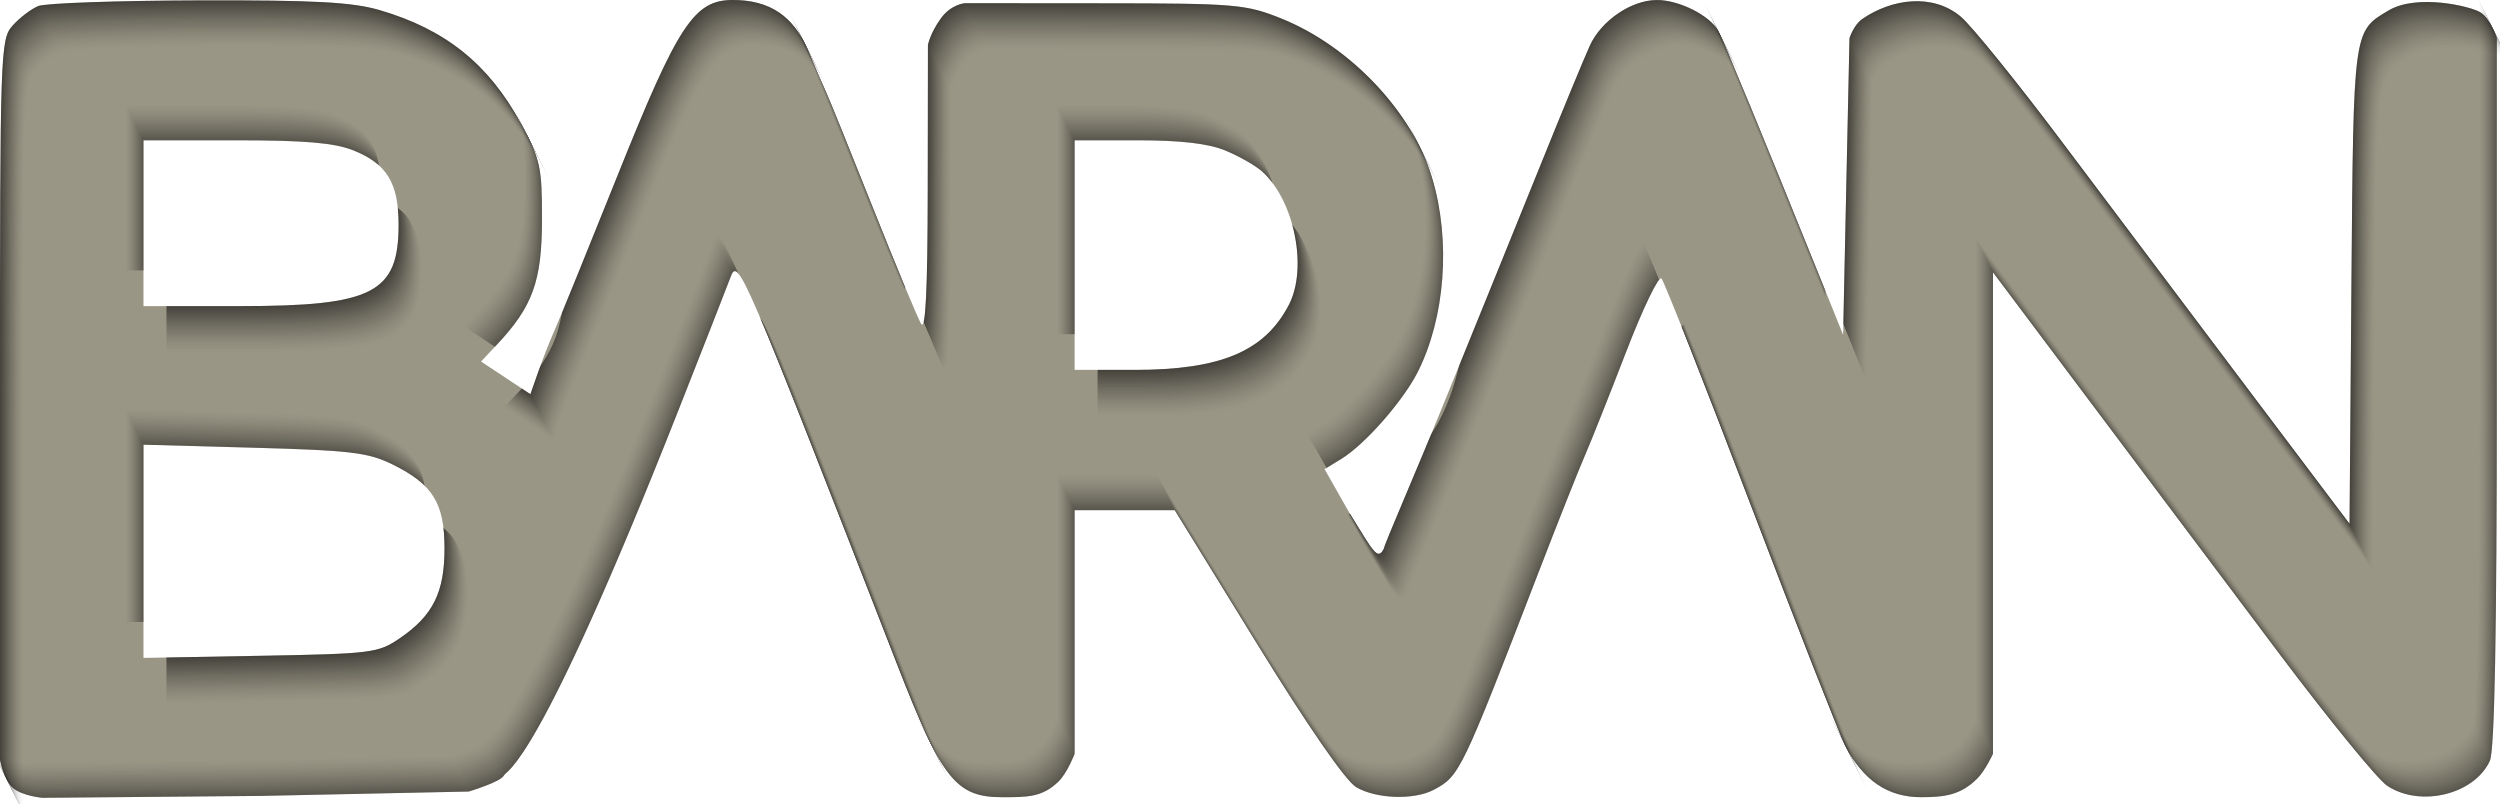
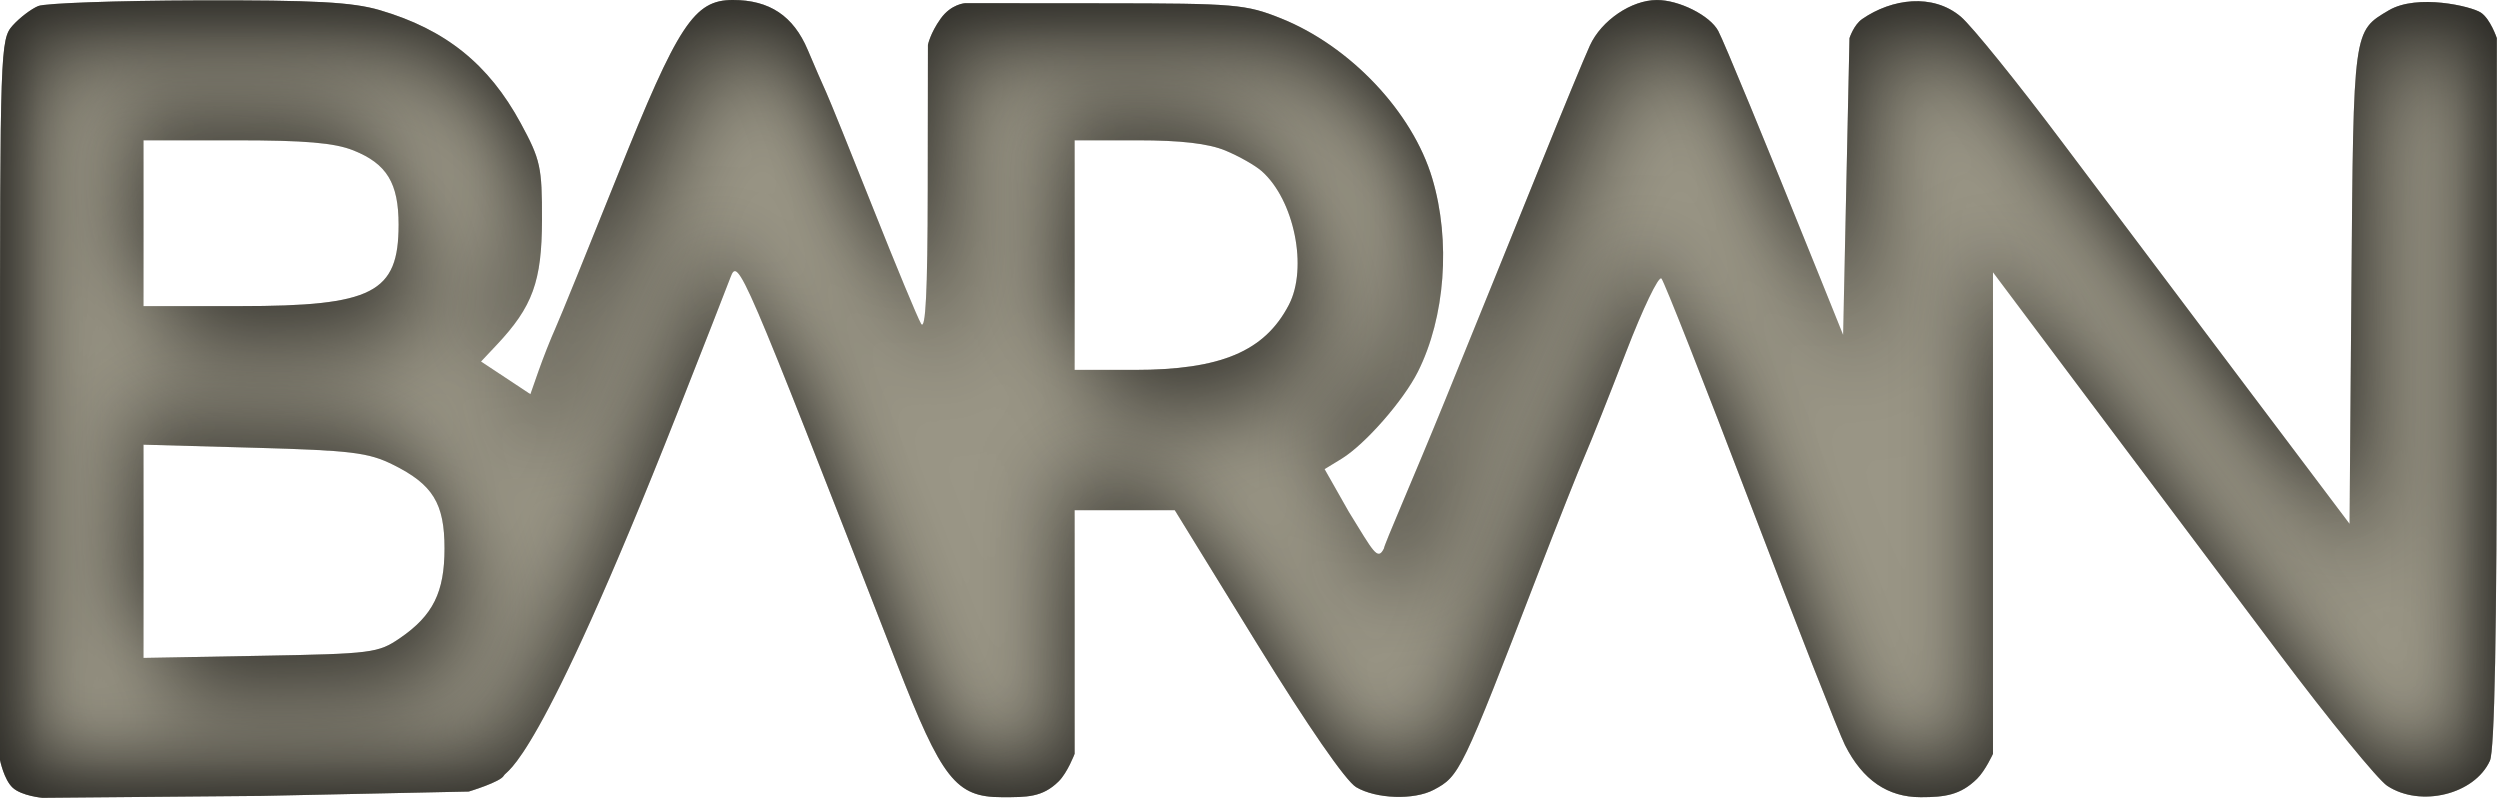
- <svg xmlns="http://www.w3.org/2000/svg" xmlns:xlink="http://www.w3.org/1999/xlink" width="1176" height="378" viewBox="0 0 392 126" fill="none">
+ <svg xmlns="http://www.w3.org/2000/svg" width="1176" height="378" viewBox="0 0 392 126" fill="none">
  <defs>
-     <path id="baran-glyph" fill-rule="evenodd" clip-rule="evenodd" d="M6 0.945C4.9 1.396 3.1 2.764 2 3.987C0.05 6.155 1.36055e-06 7.618 1.36055e-06 62.687V119.164C1.36055e-06 119.164 0.617 122.257 2 123.517C3.415 124.807 6.64 125.097 6.64 125.097L40.895 124.799L73.5 124.114C73.5 124.114 78.5 122.614 79 121.614C79.5 120.614 84.007 121.058 106.31 64.5C110.214 54.6 113.915 45.15 114.535 43.5C115.742 40.291 116.174 41.295 140.6 104C147.693 122.211 149.887 125 157.116 125C160.996 125 163.439 125.051 166 122.517C167.385 121.147 168.5 118.2 168.5 118.2V99.1V80H176.353H184.206L197.1 100.93C205.047 113.83 211.013 122.463 212.651 123.43C215.78 125.278 221.728 125.479 224.816 123.841C228.872 121.69 229.156 121.1 241.146 90C244.22 82.025 247.522 73.7 248.482 71.5C249.442 69.3 252.366 61.95 254.98 55.167C257.594 48.383 260.084 43.208 260.513 43.667C260.941 44.125 267.213 60.025 274.449 79C281.685 97.975 288.369 115.007 289.303 116.849C292.073 122.317 295.982 125 301.177 125C304.988 125 307.417 124.658 310 122.114C311.292 120.842 312.5 118.2 312.5 118.2V80.447V42.693L327.807 63.097C336.226 74.318 349.53 92.038 357.372 102.473C365.214 112.907 372.838 122.242 374.315 123.216C379.52 126.649 388.004 124.579 390.415 119.288C391.153 117.667 391.5 99.224 391.5 61.557V5.978C391.5 5.978 390.5 2.978 389 1.978C387.5 0.978 379.009 -1.004 374.572 1.616C368.961 4.931 369.024 4.465 368.704 44.816L368.408 82.131L352.34 60.816C343.503 49.092 330.485 31.787 323.411 22.36C316.338 12.933 309.155 4.046 307.449 2.61C303.059 -1.083 296.648 -0.224 292 2.978C290.668 3.896 290 5.978 290 5.978L289.5 29.166L289 52.5L285.371 43.5C276.597 21.741 270.321 6.534 269.417 4.845C268.126 2.433 263.292 -0.001 259.8 0.004C255.806 0.009 251.095 3.207 249.298 7.132C248.45 8.984 245.032 17.25 241.703 25.5C238.373 33.75 231.566 50.536 226.575 62.801C221.584 75.067 217 85.478 217 86C216 88 215.364 86.513 211.5 80.269L207.696 73.559L210.348 71.939C214.021 69.695 220.036 62.841 222.321 58.295C226.607 49.769 227.501 37.788 224.583 27.986C221.476 17.552 211.715 7.226 200.844 2.875C195.348 0.674 193.701 0.534 173.17 0.518L151.339 0.5C151.339 0.5 149.152 0.611 147.5 2.92C145.848 5.23 145.5 7.032 145.5 7.032L145.47 29.766C145.448 45.692 145.134 51.976 144.42 50.751C143.86 49.789 140.494 41.689 136.941 32.751C133.388 23.813 130.064 15.6 129.555 14.5C129.046 13.4 127.74 10.394 126.652 7.821C124.399 2.488 120.663 0 114.908 0C108.841 0 106.323 3.833 96.841 27.5C92.214 39.05 87.821 49.85 87.079 51.5C86.337 53.15 85.154 56.144 84.449 58.154L83.168 61.808L79.297 59.247L75.427 56.686L77.869 54.093C83.52 48.093 84.967 44.108 84.984 34.5C84.999 26.169 84.751 25.04 81.646 19.316C76.614 10.039 69.861 4.618 59.568 1.595C55.254 0.328 49.393 0.013 31.068 0.063C18.381 0.098 7.1 0.495 6 0.945ZM55.42 23.585C60.662 25.682 62.5 28.709 62.5 35.242C62.5 45.943 58.485 48 37.599 48H22.5V35V22H36.98C47.862 22 52.444 22.394 55.42 23.585ZM192.128 23.6C194.258 24.479 196.835 25.942 197.856 26.85C202.948 31.377 205.102 42.02 202.095 47.8C198.295 55.103 191.416 58 177.874 58H168.5V40V22H178.378C185.151 22 189.473 22.503 192.128 23.6ZM61.606 72.855C67.871 75.954 69.7 78.925 69.7 85.997C69.7 92.869 67.898 96.503 62.732 100.046C59.305 102.396 58.375 102.514 40.827 102.829L22.5 103.159V86.443V69.727L39.856 70.204C55.072 70.623 57.753 70.95 61.606 72.855Z" />
-     <mask id="shade-top" maskUnits="userSpaceOnUse" x="-20" y="-20" width="432" height="166">
-       <use href="#baran-glyph" xlink:href="#baran-glyph" fill="rgb(255,255,255)" transform="translate(0.0,0.0)" />
-       <use href="#baran-glyph" xlink:href="#baran-glyph" fill="rgb(242,242,242)" transform="translate(0.138,0.277)" />
-       <use href="#baran-glyph" xlink:href="#baran-glyph" fill="rgb(229,229,229)" transform="translate(0.277,0.554)" />
-       <use href="#baran-glyph" xlink:href="#baran-glyph" fill="rgb(216,216,216)" transform="translate(0.415,0.831)" />
-       <use href="#baran-glyph" xlink:href="#baran-glyph" fill="rgb(204,204,204)" transform="translate(0.554,1.108)" />
-       <use href="#baran-glyph" xlink:href="#baran-glyph" fill="rgb(191,191,191)" transform="translate(0.692,1.385)" />
-       <use href="#baran-glyph" xlink:href="#baran-glyph" fill="rgb(179,179,179)" transform="translate(0.831,1.662)" />
-       <use href="#baran-glyph" xlink:href="#baran-glyph" fill="rgb(167,167,167)" transform="translate(0.969,1.938)" />
-       <use href="#baran-glyph" xlink:href="#baran-glyph" fill="rgb(155,155,155)" transform="translate(1.108,2.215)" />
-       <use href="#baran-glyph" xlink:href="#baran-glyph" fill="rgb(144,144,144)" transform="translate(1.246,2.492)" />
-       <use href="#baran-glyph" xlink:href="#baran-glyph" fill="rgb(132,132,132)" transform="translate(1.385,2.769)" />
-       <use href="#baran-glyph" xlink:href="#baran-glyph" fill="rgb(121,121,121)" transform="translate(1.523,3.046)" />
-       <use href="#baran-glyph" xlink:href="#baran-glyph" fill="rgb(111,111,111)" transform="translate(1.662,3.323)" />
-       <use href="#baran-glyph" xlink:href="#baran-glyph" fill="rgb(100,100,100)" transform="translate(1.8,3.6)" />
-       <use href="#baran-glyph" xlink:href="#baran-glyph" fill="rgb(90,90,90)" transform="translate(1.938,3.877)" />
-       <use href="#baran-glyph" xlink:href="#baran-glyph" fill="rgb(80,80,80)" transform="translate(2.077,4.154)" />
-       <use href="#baran-glyph" xlink:href="#baran-glyph" fill="rgb(70,70,70)" transform="translate(2.215,4.431)" />
-       <use href="#baran-glyph" xlink:href="#baran-glyph" fill="rgb(61,61,61)" transform="translate(2.354,4.708)" />
-       <use href="#baran-glyph" xlink:href="#baran-glyph" fill="rgb(52,52,52)" transform="translate(2.492,4.985)" />
-       <use href="#baran-glyph" xlink:href="#baran-glyph" fill="rgb(43,43,43)" transform="translate(2.631,5.262)" />
-       <use href="#baran-glyph" xlink:href="#baran-glyph" fill="rgb(35,35,35)" transform="translate(2.769,5.538)" />
-       <use href="#baran-glyph" xlink:href="#baran-glyph" fill="rgb(28,28,28)" transform="translate(2.908,5.815)" />
-       <use href="#baran-glyph" xlink:href="#baran-glyph" fill="rgb(20,20,20)" transform="translate(3.046,6.092)" />
-       <use href="#baran-glyph" xlink:href="#baran-glyph" fill="rgb(14,14,14)" transform="translate(3.185,6.369)" />
-       <use href="#baran-glyph" xlink:href="#baran-glyph" fill="rgb(8,8,8)" transform="translate(3.323,6.646)" />
-       <use href="#baran-glyph" xlink:href="#baran-glyph" fill="rgb(3,3,3)" transform="translate(3.462,6.923)" />
-       <use href="#baran-glyph" xlink:href="#baran-glyph" fill="rgb(0,0,0)" transform="translate(3.6,7.2)" />
-     </mask>
-     <mask id="shade-bottom" maskUnits="userSpaceOnUse" x="-20" y="-20" width="432" height="166">
-       <use href="#baran-glyph" xlink:href="#baran-glyph" fill="rgb(255,255,255)" transform="translate(-0.0,-0.0)" />
-       <use href="#baran-glyph" xlink:href="#baran-glyph" fill="rgb(242,242,242)" transform="translate(-0.108,-0.215)" />
-       <use href="#baran-glyph" xlink:href="#baran-glyph" fill="rgb(229,229,229)" transform="translate(-0.215,-0.431)" />
-       <use href="#baran-glyph" xlink:href="#baran-glyph" fill="rgb(216,216,216)" transform="translate(-0.323,-0.646)" />
-       <use href="#baran-glyph" xlink:href="#baran-glyph" fill="rgb(204,204,204)" transform="translate(-0.431,-0.862)" />
-       <use href="#baran-glyph" xlink:href="#baran-glyph" fill="rgb(191,191,191)" transform="translate(-0.538,-1.077)" />
-       <use href="#baran-glyph" xlink:href="#baran-glyph" fill="rgb(179,179,179)" transform="translate(-0.646,-1.292)" />
-       <use href="#baran-glyph" xlink:href="#baran-glyph" fill="rgb(167,167,167)" transform="translate(-0.754,-1.508)" />
-       <use href="#baran-glyph" xlink:href="#baran-glyph" fill="rgb(155,155,155)" transform="translate(-0.862,-1.723)" />
-       <use href="#baran-glyph" xlink:href="#baran-glyph" fill="rgb(144,144,144)" transform="translate(-0.969,-1.938)" />
-       <use href="#baran-glyph" xlink:href="#baran-glyph" fill="rgb(132,132,132)" transform="translate(-1.077,-2.154)" />
-       <use href="#baran-glyph" xlink:href="#baran-glyph" fill="rgb(121,121,121)" transform="translate(-1.185,-2.369)" />
-       <use href="#baran-glyph" xlink:href="#baran-glyph" fill="rgb(111,111,111)" transform="translate(-1.292,-2.585)" />
-       <use href="#baran-glyph" xlink:href="#baran-glyph" fill="rgb(100,100,100)" transform="translate(-1.4,-2.8)" />
-       <use href="#baran-glyph" xlink:href="#baran-glyph" fill="rgb(90,90,90)" transform="translate(-1.508,-3.015)" />
-       <use href="#baran-glyph" xlink:href="#baran-glyph" fill="rgb(80,80,80)" transform="translate(-1.615,-3.231)" />
-       <use href="#baran-glyph" xlink:href="#baran-glyph" fill="rgb(70,70,70)" transform="translate(-1.723,-3.446)" />
-       <use href="#baran-glyph" xlink:href="#baran-glyph" fill="rgb(61,61,61)" transform="translate(-1.831,-3.662)" />
-       <use href="#baran-glyph" xlink:href="#baran-glyph" fill="rgb(52,52,52)" transform="translate(-1.938,-3.877)" />
-       <use href="#baran-glyph" xlink:href="#baran-glyph" fill="rgb(43,43,43)" transform="translate(-2.046,-4.092)" />
-       <use href="#baran-glyph" xlink:href="#baran-glyph" fill="rgb(35,35,35)" transform="translate(-2.154,-4.308)" />
-       <use href="#baran-glyph" xlink:href="#baran-glyph" fill="rgb(28,28,28)" transform="translate(-2.262,-4.523)" />
-       <use href="#baran-glyph" xlink:href="#baran-glyph" fill="rgb(20,20,20)" transform="translate(-2.369,-4.738)" />
-       <use href="#baran-glyph" xlink:href="#baran-glyph" fill="rgb(14,14,14)" transform="translate(-2.477,-4.954)" />
-       <use href="#baran-glyph" xlink:href="#baran-glyph" fill="rgb(8,8,8)" transform="translate(-2.585,-5.169)" />
-       <use href="#baran-glyph" xlink:href="#baran-glyph" fill="rgb(3,3,3)" transform="translate(-2.692,-5.385)" />
-       <use href="#baran-glyph" xlink:href="#baran-glyph" fill="rgb(0,0,0)" transform="translate(-2.8,-5.6)" />
-     </mask>
+     <filter id="emboss" x="-25%" y="-40%" width="150%" height="180%" color-interpolation-filters="sRGB">
+       <feOffset in="SourceAlpha" dx="3.64" dy="7.84" result="offTop" />
+       <feGaussianBlur in="offTop" stdDeviation="7.28" result="blurTop" />
+       <feComposite operator="out" in="SourceAlpha" in2="blurTop" result="rimTop" />
+       <feFlood flood-color="#000000" flood-opacity="0.55" result="inkTop" />
+       <feComposite operator="in" in="inkTop" in2="rimTop" result="shadeTop" />
+       <feOffset in="SourceAlpha" dx="-2.8" dy="-6.16" result="offBottom" />
+       <feGaussianBlur in="offBottom" stdDeviation="6.16" result="blurBottom" />
+       <feComposite operator="out" in="SourceAlpha" in2="blurBottom" result="rimBottom" />
+       <feFlood flood-color="#000000" flood-opacity="0.45" result="inkBottom" />
+       <feComposite operator="in" in="inkBottom" in2="rimBottom" result="shadeBottom" />
+       <feMerge>
+         <feMergeNode in="SourceGraphic" />
+         <feMergeNode in="shadeBottom" />
+         <feMergeNode in="shadeTop" />
+       </feMerge>
+     </filter>
  </defs>
-   <use href="#baran-glyph" xlink:href="#baran-glyph" fill="#9A9686" />
-   <g mask="url(#shade-top)">
-     <rect x="-20" y="-20" width="432" height="166" fill="#000000" opacity="0.55" />
-   </g>
-   <g mask="url(#shade-bottom)">
-     <rect x="-20" y="-20" width="432" height="166" fill="#000000" opacity="0.42" />
-   </g>
+   <path filter="url(#emboss)" fill-rule="evenodd" clip-rule="evenodd" fill="#9A9686" d="M6 0.945C4.9 1.396 3.1 2.764 2 3.987C0.05 6.155 1.36055e-06 7.618 1.36055e-06 62.687V119.164C1.36055e-06 119.164 0.617 122.257 2 123.517C3.415 124.807 6.64 125.097 6.64 125.097L40.895 124.799L73.5 124.114C73.5 124.114 78.5 122.614 79 121.614C79.5 120.614 84.007 121.058 106.31 64.5C110.214 54.6 113.915 45.15 114.535 43.5C115.742 40.291 116.174 41.295 140.6 104C147.693 122.211 149.887 125 157.116 125C160.996 125 163.439 125.051 166 122.517C167.385 121.147 168.5 118.2 168.5 118.2V99.1V80H176.353H184.206L197.1 100.93C205.047 113.83 211.013 122.463 212.651 123.43C215.78 125.278 221.728 125.479 224.816 123.841C228.872 121.69 229.156 121.1 241.146 90C244.22 82.025 247.522 73.7 248.482 71.5C249.442 69.3 252.366 61.95 254.98 55.167C257.594 48.383 260.084 43.208 260.513 43.667C260.941 44.125 267.213 60.025 274.449 79C281.685 97.975 288.369 115.007 289.303 116.849C292.073 122.317 295.982 125 301.177 125C304.988 125 307.417 124.658 310 122.114C311.292 120.842 312.5 118.2 312.5 118.2V80.447V42.693L327.807 63.097C336.226 74.318 349.53 92.038 357.372 102.473C365.214 112.907 372.838 122.242 374.315 123.216C379.52 126.649 388.004 124.579 390.415 119.288C391.153 117.667 391.5 99.224 391.5 61.557V5.978C391.5 5.978 390.5 2.978 389 1.978C387.5 0.978 379.009 -1.004 374.572 1.616C368.961 4.931 369.024 4.465 368.704 44.816L368.408 82.131L352.34 60.816C343.503 49.092 330.485 31.787 323.411 22.36C316.338 12.933 309.155 4.046 307.449 2.61C303.059 -1.083 296.648 -0.224 292 2.978C290.668 3.896 290 5.978 290 5.978L289.5 29.166L289 52.5L285.371 43.5C276.597 21.741 270.321 6.534 269.417 4.845C268.126 2.433 263.292 -0.001 259.8 0.004C255.806 0.009 251.095 3.207 249.298 7.132C248.45 8.984 245.032 17.25 241.703 25.5C238.373 33.75 231.566 50.536 226.575 62.801C221.584 75.067 217 85.478 217 86C216 88 215.364 86.513 211.5 80.269L207.696 73.559L210.348 71.939C214.021 69.695 220.036 62.841 222.321 58.295C226.607 49.769 227.501 37.788 224.583 27.986C221.476 17.552 211.715 7.226 200.844 2.875C195.348 0.674 193.701 0.534 173.17 0.518L151.339 0.5C151.339 0.5 149.152 0.611 147.5 2.92C145.848 5.23 145.5 7.032 145.5 7.032L145.47 29.766C145.448 45.692 145.134 51.976 144.42 50.751C143.86 49.789 140.494 41.689 136.941 32.751C133.388 23.813 130.064 15.6 129.555 14.5C129.046 13.4 127.74 10.394 126.652 7.821C124.399 2.488 120.663 0 114.908 0C108.841 0 106.323 3.833 96.841 27.5C92.214 39.05 87.821 49.85 87.079 51.5C86.337 53.15 85.154 56.144 84.449 58.154L83.168 61.808L79.297 59.247L75.427 56.686L77.869 54.093C83.52 48.093 84.967 44.108 84.984 34.5C84.999 26.169 84.751 25.04 81.646 19.316C76.614 10.039 69.861 4.618 59.568 1.595C55.254 0.328 49.393 0.013 31.068 0.063C18.381 0.098 7.1 0.495 6 0.945ZM55.42 23.585C60.662 25.682 62.5 28.709 62.5 35.242C62.5 45.943 58.485 48 37.599 48H22.5V35V22H36.98C47.862 22 52.444 22.394 55.42 23.585ZM192.128 23.6C194.258 24.479 196.835 25.942 197.856 26.85C202.948 31.377 205.102 42.02 202.095 47.8C198.295 55.103 191.416 58 177.874 58H168.5V40V22H178.378C185.151 22 189.473 22.503 192.128 23.6ZM61.606 72.855C67.871 75.954 69.7 78.925 69.7 85.997C69.7 92.869 67.898 96.503 62.732 100.046C59.305 102.396 58.375 102.514 40.827 102.829L22.5 103.159V86.443V69.727L39.856 70.204C55.072 70.623 57.753 70.95 61.606 72.855Z" />
</svg>
